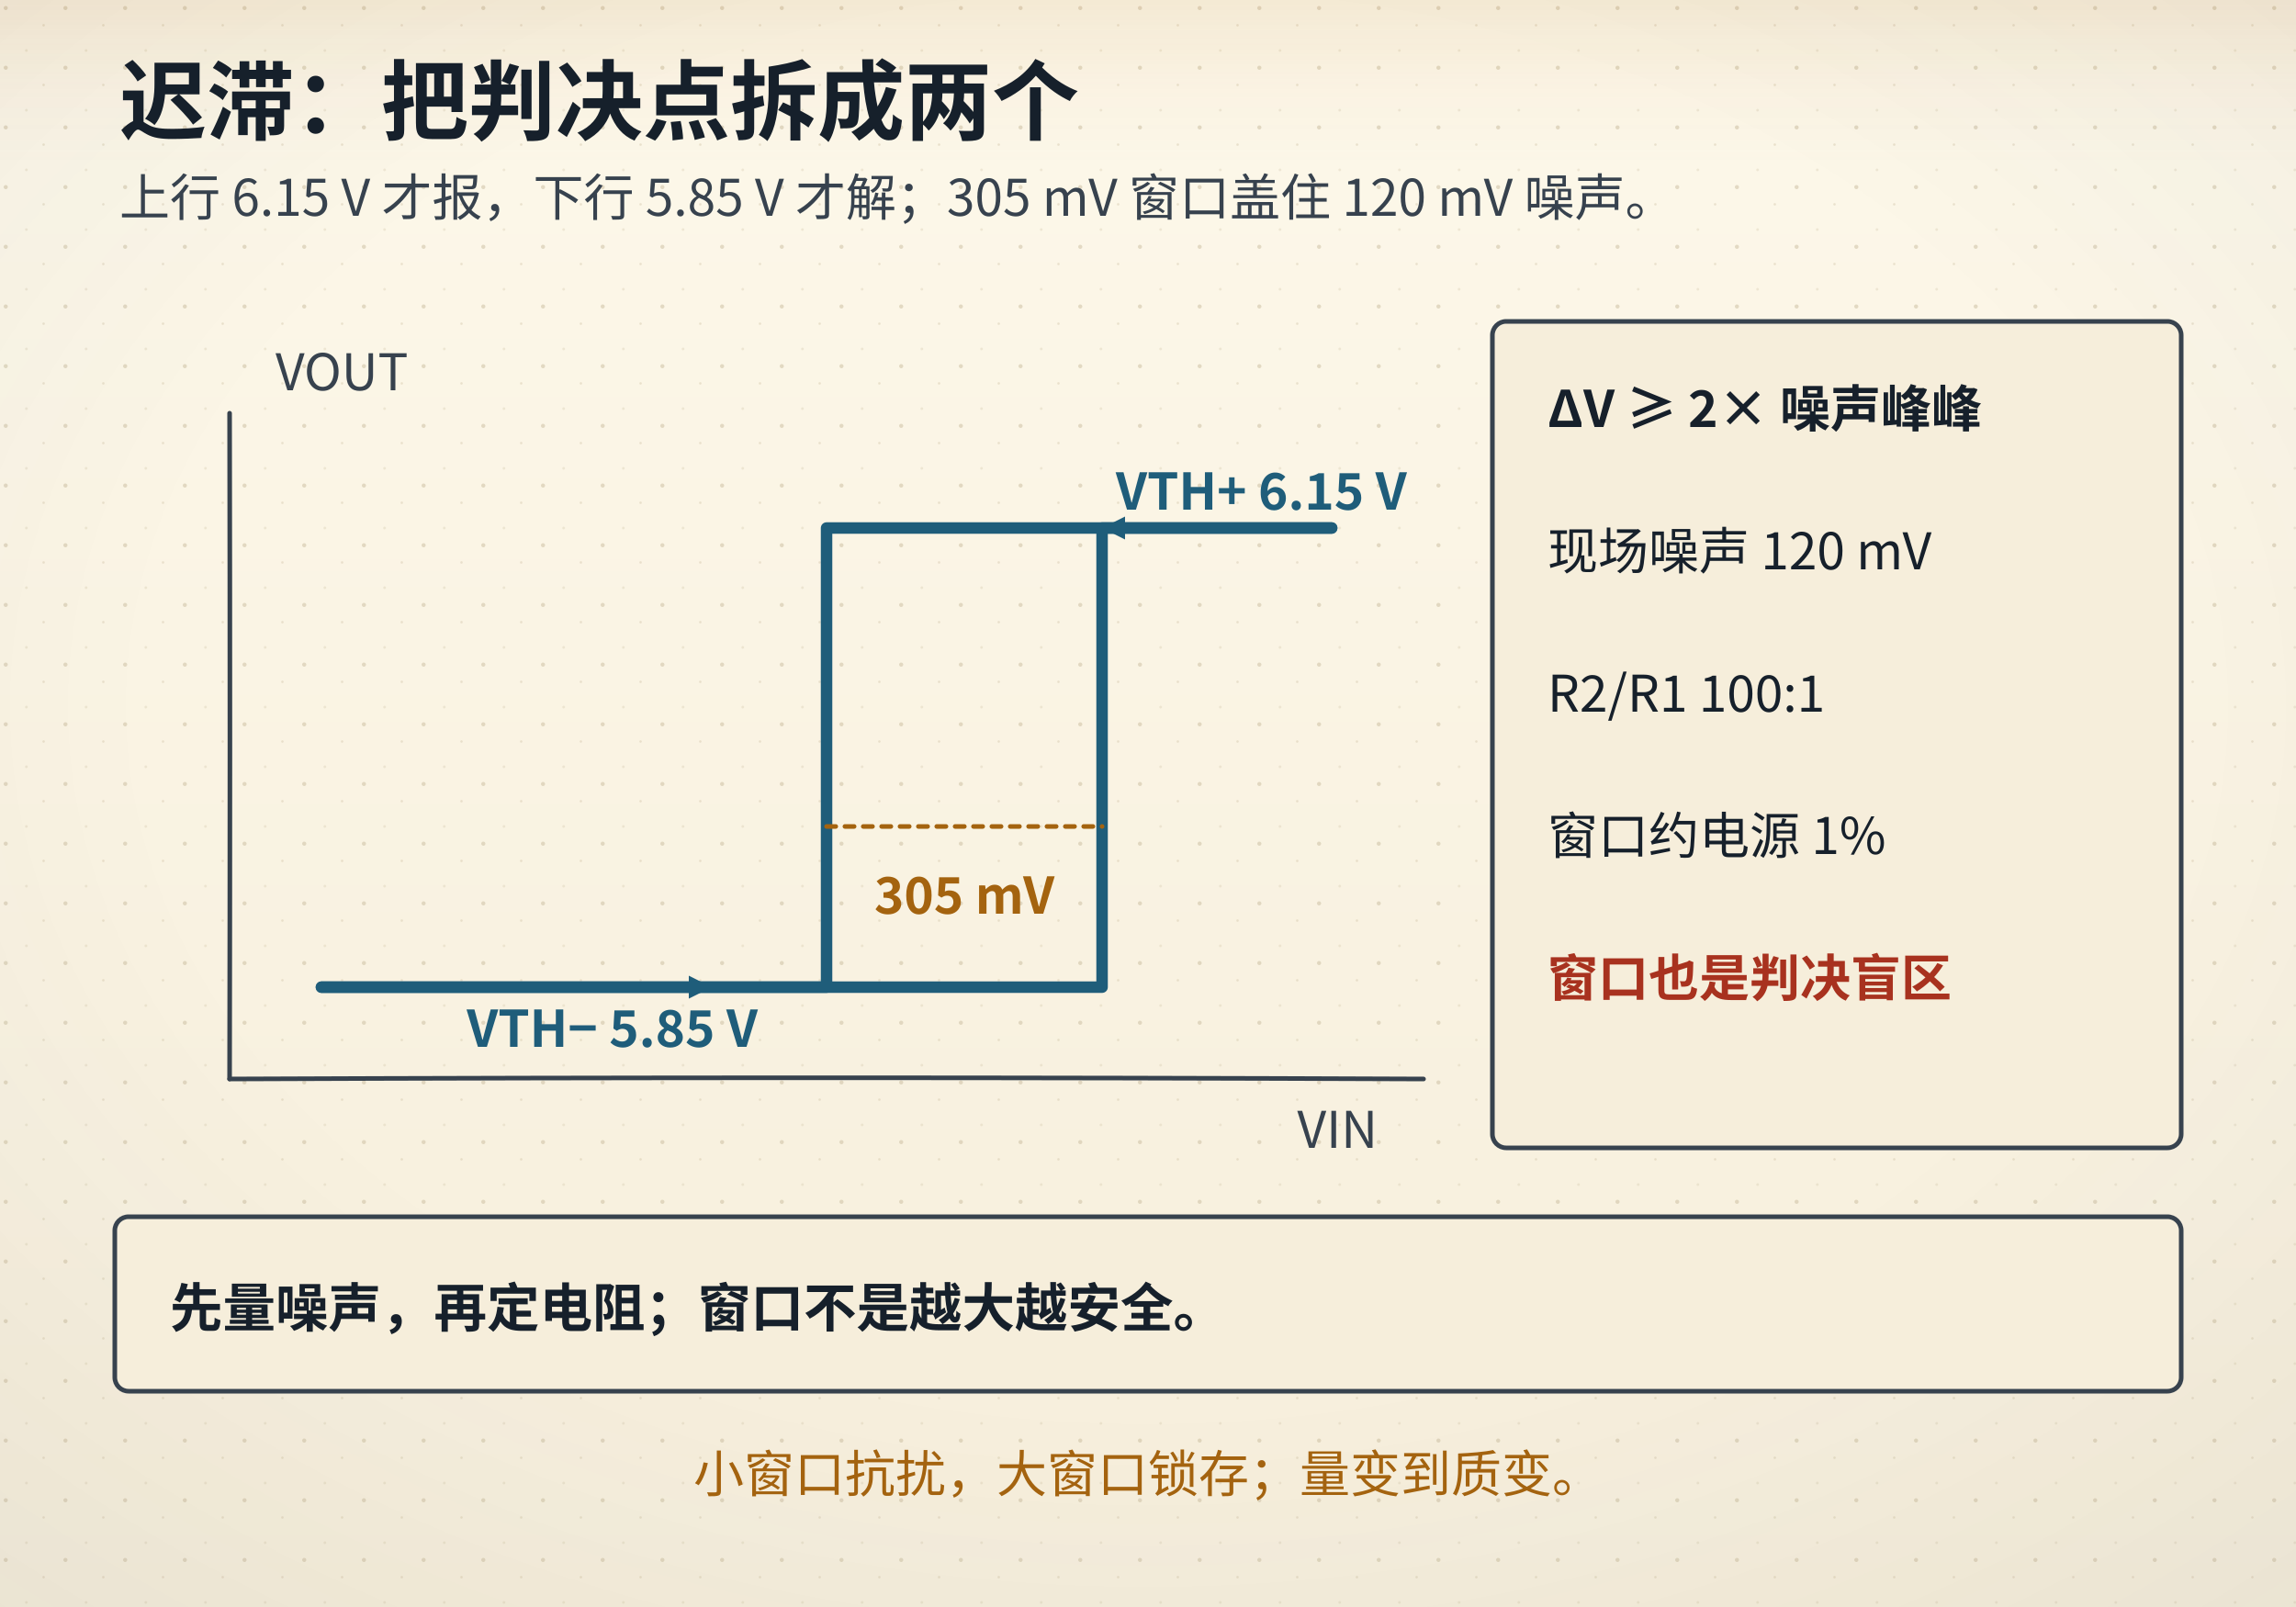
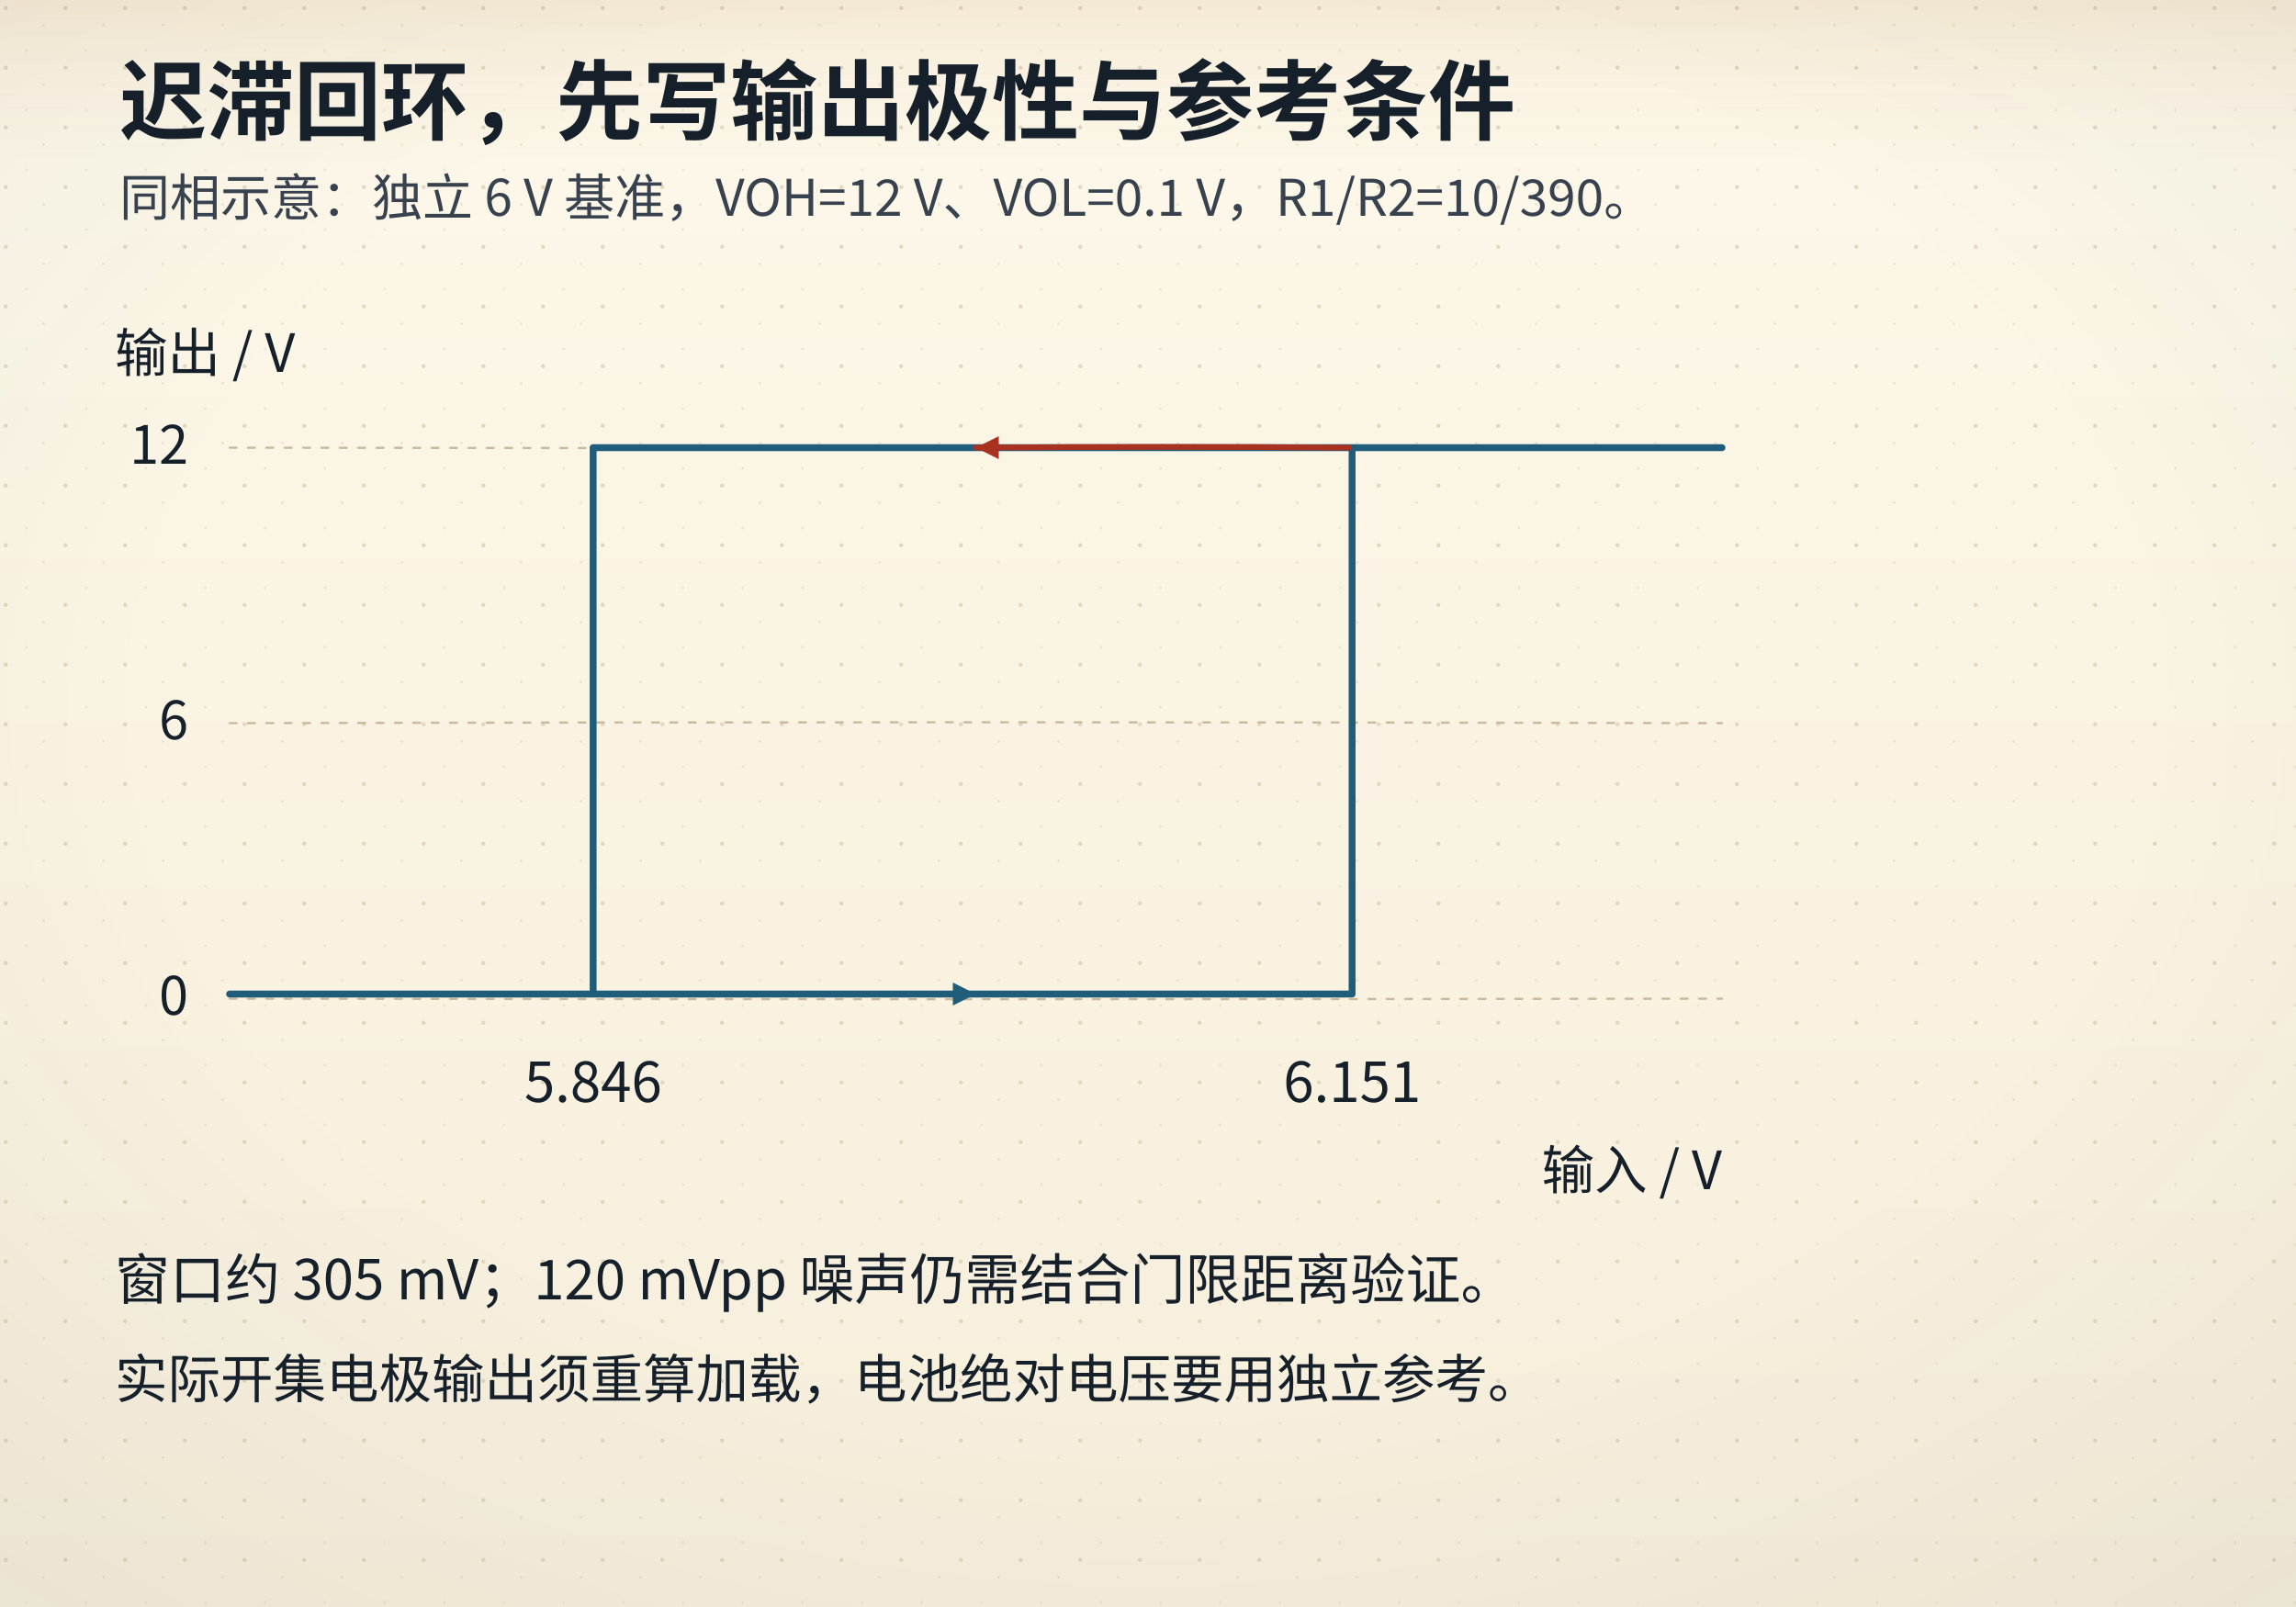
- <svg xmlns="http://www.w3.org/2000/svg" viewBox="0 0 1000 700" data-composition="python-handraw-v1" role="img" aria-labelledby="title desc">
+ <svg xmlns="http://www.w3.org/2000/svg" viewBox="0 0 1000 700">
  <defs>
    <linearGradient id="bgL" x1="0" y1="0" x2="0" y2="1">
      <stop offset="0" stop-color="#fdf8ea" />
      <stop offset="1" stop-color="#f6eedb" />
    </linearGradient>
    <linearGradient id="bgD" x1="0" y1="0" x2="0" y2="1">
      <stop offset="0" stop-color="#141310" />
      <stop offset="1" stop-color="#1d1a14" />
    </linearGradient>
    <radialGradient id="vig" cx="0.5" cy="0.44" r="0.78">
      <stop offset="0.55" stop-color="#16202b" stop-opacity="0" />
      <stop offset="1" stop-color="#16202b" stop-opacity="0.055" />
    </radialGradient>
    <linearGradient id="hdr" x1="0" y1="0" x2="0" y2="1">
      <stop offset="0" stop-color="#a4630f" stop-opacity="0.10" />
      <stop offset="0.55" stop-color="#a4630f" stop-opacity="0.028" />
      <stop offset="1" stop-color="#a4630f" stop-opacity="0" />
    </linearGradient>
    <linearGradient id="hdrD" x1="0" y1="0" x2="0" y2="1">
      <stop offset="0" stop-color="#dcab63" stop-opacity="0.13" />
      <stop offset="0.55" stop-color="#dcab63" stop-opacity="0.04" />
      <stop offset="1" stop-color="#dcab63" stop-opacity="0" />
    </linearGradient>
    <pattern id="dots" width="26" height="26" patternUnits="userSpaceOnUse">
      <circle cx="2.5" cy="3.5" r="0.9" fill="#c9bb9d" />
      <circle cx="19" cy="11" r="0.55" fill="#c9bb9d" opacity="0.7" />
      <circle cx="11.5" cy="22" r="0.6" fill="#c9bb9d" opacity="0.55" />
    </pattern>
    <filter id="soft" x="-40%" y="-40%" width="180%" height="180%">
      <feDropShadow dx="0" dy="1.4" stdDeviation="2" flood-color="#16202b" flood-opacity="0.13" />
    </filter>
    <filter id="pglow" x="-70%" y="-70%" width="240%" height="240%">
      <feGaussianBlur stdDeviation="1.7" result="b" />
      <feMerge>
        <feMergeNode in="b" />
        <feMergeNode in="SourceGraphic" />
      </feMerge>
    </filter>
  </defs>
  <rect class="page-bg" width="1000" height="700" fill="url(#bgL)" />
  <rect class="page-grain" width="1000" height="700" fill="url(#dots)" />
  <rect class="page-vig" width="1000" height="700" fill="url(#vig)" />
  <rect class="page-hdr" width="1000" height="72" fill="url(#hdr)" />
  <style>
text{font-family:"Segoe UI","Microsoft YaHei","PingFang SC","Hiragino Sans GB","Noto Sans CJK SC","Source Han Sans SC","Noto Sans SC",sans-serif;}
line,path,polyline,polygon{stroke-linecap:round;stroke-linejoin:round}
.page-bg{fill:url(#bgL)}
.page-grain{opacity:.5}
.page-vig{opacity:1}
.page-hdr{fill:url(#hdr)}
@media (prefers-color-scheme: dark){
.page-bg{fill:url(#bgD)}
.page-grain{opacity:.34}
.page-vig{opacity:.5}
.page-hdr{fill:url(#hdrD)}
[fill="#fdf8ea"]{fill:#141310}
[stroke="#fdf8ea"]{stroke:#141310}
[fill="#f6eedb"]{fill:#1d1a14}
[stroke="#f6eedb"]{stroke:#1d1a14}
[fill="#e0d3b8"]{fill:#3b3529}
[stroke="#e0d3b8"]{stroke:#3b3529}
[fill="#c9bb9d"]{fill:#4a4436}
[stroke="#c9bb9d"]{stroke:#4a4436}
[fill="#16202b"]{fill:#ece4d3}
[stroke="#16202b"]{stroke:#ece4d3}
[fill="#37424e"]{fill:#cfc6b4}
[stroke="#37424e"]{stroke:#cfc6b4}
[fill="#5b666f"]{fill:#a79e8b}
[stroke="#5b666f"]{stroke:#a79e8b}
[fill="#8b8272"]{fill:#857c6c}
[stroke="#8b8272"]{stroke:#857c6c}
text[fill="#fdf8ea"]{fill:#f9f3e3}
[fill="#e6eff3"]{fill:#17262e}
[fill="#e4f1f3"]{fill:#15262a}
[fill="#e8efe6"]{fill:#182418}
[fill="#f6e7e1"]{fill:#281a16}
[fill="#f7eedb"]{fill:#292114}
[fill="#efe8ee"]{fill:#241c22}
text[fill="#1f5d7a"]{fill:#7fb7cf}
:is(rect,circle,path,line,polygon,polyline,ellipse,g)[fill="#1f5d7a"]{fill:#2b4d5f}
[stroke="#1f5d7a"]{stroke:#6fa3b9}
text[fill="#2f7f96"]{fill:#8ac9d8}
:is(rect,circle,path,line,polygon,polyline,ellipse,g)[fill="#2f7f96"]{fill:#2b5660}
[stroke="#2f7f96"]{stroke:#77b2c1}
text[fill="#3d6b4a"]{fill:#98c096}
:is(rect,circle,path,line,polygon,polyline,ellipse,g)[fill="#3d6b4a"]{fill:#2f4a33}
[stroke="#3d6b4a"]{stroke:#7aa87c}
text[fill="#a8321f"]{fill:#e0907a}
:is(rect,circle,path,line,polygon,polyline,ellipse,g)[fill="#a8321f"]{fill:#55231b}
[stroke="#a8321f"]{stroke:#c07a63}
text[fill="#a4630f"]{fill:#dcab63}
:is(rect,circle,path,line,polygon,polyline,ellipse,g)[fill="#a4630f"]{fill:#553a17}
[stroke="#a4630f"]{stroke:#c08a45}
text[fill="#6b3f63"]{fill:#c4a2bf}
:is(rect,circle,path,line,polygon,polyline,ellipse,g)[fill="#6b3f63"]{fill:#452c40}
[stroke="#6b3f63"]{stroke:#a17c9b}
}
</style>
-   <text x="52" y="58" font-size="38" fill="#16202b" font-family="'KaiTi','STKaiti','Kaiti SC','LXGW WenKai','Noto Serif CJK SC','Source Han Serif SC','Songti SC','SimSun','Noto Serif SC',serif" font-weight="700" text-anchor="start">迟滞：把判决点拆成两个</text>
-   <text x="52" y="94" font-size="22" fill="#37424e" font-family="'KaiTi','STKaiti','Kaiti SC','LXGW WenKai','Noto Serif CJK SC','Source Han Serif SC','Songti SC','SimSun','Noto Serif SC',serif" font-weight="400" text-anchor="start">上行 6.15 V 才报，下行 5.85 V 才解；305 mV 窗口盖住 120 mV 噪声。</text>
-   <path d="M100 470 Q360.00 468.94 620 470" fill="none" stroke="#37424e" stroke-width="2" />
-   <path d="M100 470 Q100.28 325.00 100 180" fill="none" stroke="#37424e" stroke-width="2" />
-   <text x="600" y="500" font-size="22" fill="#37424e" font-family="'KaiTi','STKaiti','Kaiti SC','LXGW WenKai','Noto Serif CJK SC','Source Han Serif SC','Songti SC','SimSun','Noto Serif SC',serif" font-weight="400" text-anchor="end">VIN</text>
-   <text x="120" y="170" font-size="22" fill="#37424e" font-family="'KaiTi','STKaiti','Kaiti SC','LXGW WenKai','Noto Serif CJK SC','Source Han Serif SC','Songti SC','SimSun','Noto Serif SC',serif" font-weight="400" text-anchor="start">VOUT</text>
-   <path d="M140,430 L480,430 L480,230 L580,230" fill="none" stroke="#1f5d7a" stroke-width="5" />
-   <path d="M580,230 L360,230 L360,430 L140,430" fill="none" stroke="#1f5d7a" stroke-width="5" />
-   <path d="M250 430 Q280.00 429.78 310 430" fill="none" stroke="#1f5d7a" stroke-width="2.5" stroke-linecap="round" />
-   <polygon points="310,430 300,425 300,435" fill="#1f5d7a" />
-   <path d="M540 230 Q510.00 230.01 480 230" fill="none" stroke="#1f5d7a" stroke-width="2.5" stroke-linecap="round" />
-   <polygon points="480,230 490,225 490,235" fill="#1f5d7a" />
-   <text x="486" y="222" font-size="22" fill="#1f5d7a" font-family="'KaiTi','STKaiti','Kaiti SC','LXGW WenKai','Noto Serif CJK SC','Source Han Serif SC','Songti SC','SimSun','Noto Serif SC',serif" font-weight="700" text-anchor="start">VTH+ 6.15 V</text>
-   <text x="330" y="456" font-size="22" fill="#1f5d7a" font-family="'KaiTi','STKaiti','Kaiti SC','LXGW WenKai','Noto Serif CJK SC','Source Han Serif SC','Songti SC','SimSun','Noto Serif SC',serif" font-weight="700" text-anchor="end">VTH− 5.85 V</text>
-   <path fill="none" d="M360,360 L480,360" stroke="#a4630f" stroke-width="2" stroke-dasharray="4,4" />
-   <text x="420" y="398" font-size="22" fill="#a4630f" font-family="'KaiTi','STKaiti','Kaiti SC','LXGW WenKai','Noto Serif CJK SC','Source Han Serif SC','Songti SC','SimSun','Noto Serif SC',serif" font-weight="700" text-anchor="middle">305 mV</text>
-   <rect x="650" y="140" width="300" height="360" rx="6" fill="#f6eedb" stroke="#37424e" stroke-width="2" />
-   <text x="674" y="186" font-size="22" fill="#16202b" font-family="'KaiTi','STKaiti','Kaiti SC','LXGW WenKai','Noto Serif CJK SC','Source Han Serif SC','Songti SC','SimSun','Noto Serif SC',serif" font-weight="700" text-anchor="start">ΔV ≥ 2× 噪声峰峰</text>
-   <text x="674" y="248" font-size="22" fill="#16202b" font-family="'KaiTi','STKaiti','Kaiti SC','LXGW WenKai','Noto Serif CJK SC','Source Han Serif SC','Songti SC','SimSun','Noto Serif SC',serif" font-weight="400" text-anchor="start">现场噪声 120 mV</text>
-   <text x="674" y="310" font-size="22" fill="#16202b" font-family="'KaiTi','STKaiti','Kaiti SC','LXGW WenKai','Noto Serif CJK SC','Source Han Serif SC','Songti SC','SimSun','Noto Serif SC',serif" font-weight="400" text-anchor="start">R2/R1 100:1</text>
-   <text x="674" y="372" font-size="22" fill="#16202b" font-family="'KaiTi','STKaiti','Kaiti SC','LXGW WenKai','Noto Serif CJK SC','Source Han Serif SC','Songti SC','SimSun','Noto Serif SC',serif" font-weight="400" text-anchor="start">窗口约电源 1%</text>
-   <text x="674" y="434" font-size="22" fill="#a8321f" font-family="'KaiTi','STKaiti','Kaiti SC','LXGW WenKai','Noto Serif CJK SC','Source Han Serif SC','Songti SC','SimSun','Noto Serif SC',serif" font-weight="700" text-anchor="start">窗口也是判决盲区</text>
-   <rect x="50" y="530" width="900" height="76" rx="6" fill="#f6eedb" stroke="#37424e" stroke-width="2" />
-   <text x="74" y="578" font-size="23" fill="#16202b" font-family="'KaiTi','STKaiti','Kaiti SC','LXGW WenKai','Noto Serif CJK SC','Source Han Serif SC','Songti SC','SimSun','Noto Serif SC',serif" font-weight="700" text-anchor="start">先量噪声，再定电阻；窗口不是越大越安全。</text>
-   <text x="500" y="650" font-size="22" fill="#a4630f" font-family="'KaiTi','STKaiti','Kaiti SC','LXGW WenKai','Noto Serif CJK SC','Source Han Serif SC','Songti SC','SimSun','Noto Serif SC',serif" font-weight="400" text-anchor="middle">小窗口抗扰，大窗口锁存；量变到质变。</text>
+   <text x="52" y="58" font-size="38" fill="#16202b" font-family="'KaiTi','STKaiti','Kaiti SC','LXGW WenKai','Noto Serif CJK SC','Source Han Serif SC','Songti SC','SimSun','Noto Serif SC',serif" font-weight="700" text-anchor="start">迟滞回环，先写输出极性与参考条件</text>
+   <text x="52" y="94" font-size="22" fill="#37424e" font-family="'KaiTi','STKaiti','Kaiti SC','LXGW WenKai','Noto Serif CJK SC','Source Han Serif SC','Songti SC','SimSun','Noto Serif SC',serif" font-weight="400" text-anchor="start">同相示意：独立 6 V 基准，VOH=12 V、VOL=0.1 V，R1/R2=10/390。</text>
+   <text x="82" y="442.0" font-size="23" fill="#16202b" font-family="'KaiTi','STKaiti','Kaiti SC','LXGW WenKai','Noto Serif CJK SC','Source Han Serif SC','Songti SC','SimSun','Noto Serif SC',serif" font-weight="400" text-anchor="end">0</text>
+   <path d="M100 435 Q425.00 435.49 750 435" fill="none" stroke="#c9bb9d" stroke-dasharray="3 5" />
+   <text x="82" y="322.0" font-size="23" fill="#16202b" font-family="'KaiTi','STKaiti','Kaiti SC','LXGW WenKai','Noto Serif CJK SC','Source Han Serif SC','Songti SC','SimSun','Noto Serif SC',serif" font-weight="400" text-anchor="end">6</text>
+   <path d="M100 315 Q425.00 314.24 750 315" fill="none" stroke="#c9bb9d" stroke-dasharray="3 5" />
+   <text x="82" y="202.0" font-size="23" fill="#16202b" font-family="'KaiTi','STKaiti','Kaiti SC','LXGW WenKai','Noto Serif CJK SC','Source Han Serif SC','Songti SC','SimSun','Noto Serif SC',serif" font-weight="400" text-anchor="end">12</text>
+   <path d="M100 195 Q425.00 195.46 750 195" fill="none" stroke="#c9bb9d" stroke-dasharray="3 5" />
+   <path d="M100.0,433.0 H588.889 V195.0 H750 M750,195.0 H258.333 V433.0 H100.0" fill="none" stroke="#1f5d7a" stroke-width="3" />
+   <path d="M262.5 433 Q343.75 433.11 425 433" fill="none" stroke="#1f5d7a" stroke-width="2.5" stroke-dasharray="" />
+   <polygon points="425,433 415,438 415,428" fill="#1f5d7a" />
+   <path d="M587.5 195 Q506.25 194.35 425 195" fill="none" stroke="#a8321f" stroke-width="2.5" stroke-dasharray="" />
+   <polygon points="425,195 435,190 435,200" fill="#a8321f" />
+   <text x="258.333" y="480" font-size="24" fill="#16202b" font-family="'KaiTi','STKaiti','Kaiti SC','LXGW WenKai','Noto Serif CJK SC','Source Han Serif SC','Songti SC','SimSun','Noto Serif SC',serif" font-weight="400" text-anchor="middle">5.846</text>
+   <text x="588.889" y="480" font-size="24" fill="#16202b" font-family="'KaiTi','STKaiti','Kaiti SC','LXGW WenKai','Noto Serif CJK SC','Source Han Serif SC','Songti SC','SimSun','Noto Serif SC',serif" font-weight="400" text-anchor="middle">6.151</text>
+   <text x="50" y="162" font-size="23" fill="#16202b" font-family="'KaiTi','STKaiti','Kaiti SC','LXGW WenKai','Noto Serif CJK SC','Source Han Serif SC','Songti SC','SimSun','Noto Serif SC',serif" font-weight="400" text-anchor="start">输出 / V</text>
+   <text x="750" y="518" font-size="23" fill="#16202b" font-family="'KaiTi','STKaiti','Kaiti SC','LXGW WenKai','Noto Serif CJK SC','Source Han Serif SC','Songti SC','SimSun','Noto Serif SC',serif" font-weight="400" text-anchor="end">输入 / V</text>
+   <text x="50" y="566" font-size="24" fill="#16202b" font-family="'KaiTi','STKaiti','Kaiti SC','LXGW WenKai','Noto Serif CJK SC','Source Han Serif SC','Songti SC','SimSun','Noto Serif SC',serif" font-weight="400" text-anchor="start">窗口约 305 mV；120 mVpp 噪声仍需结合门限距离验证。</text>
+   <text x="50" y="609" font-size="23" fill="#16202b" font-family="'KaiTi','STKaiti','Kaiti SC','LXGW WenKai','Noto Serif CJK SC','Source Han Serif SC','Songti SC','SimSun','Noto Serif SC',serif" font-weight="400" text-anchor="start">实际开集电极输出须重算加载，电池绝对电压要用独立参考。</text>
</svg>
